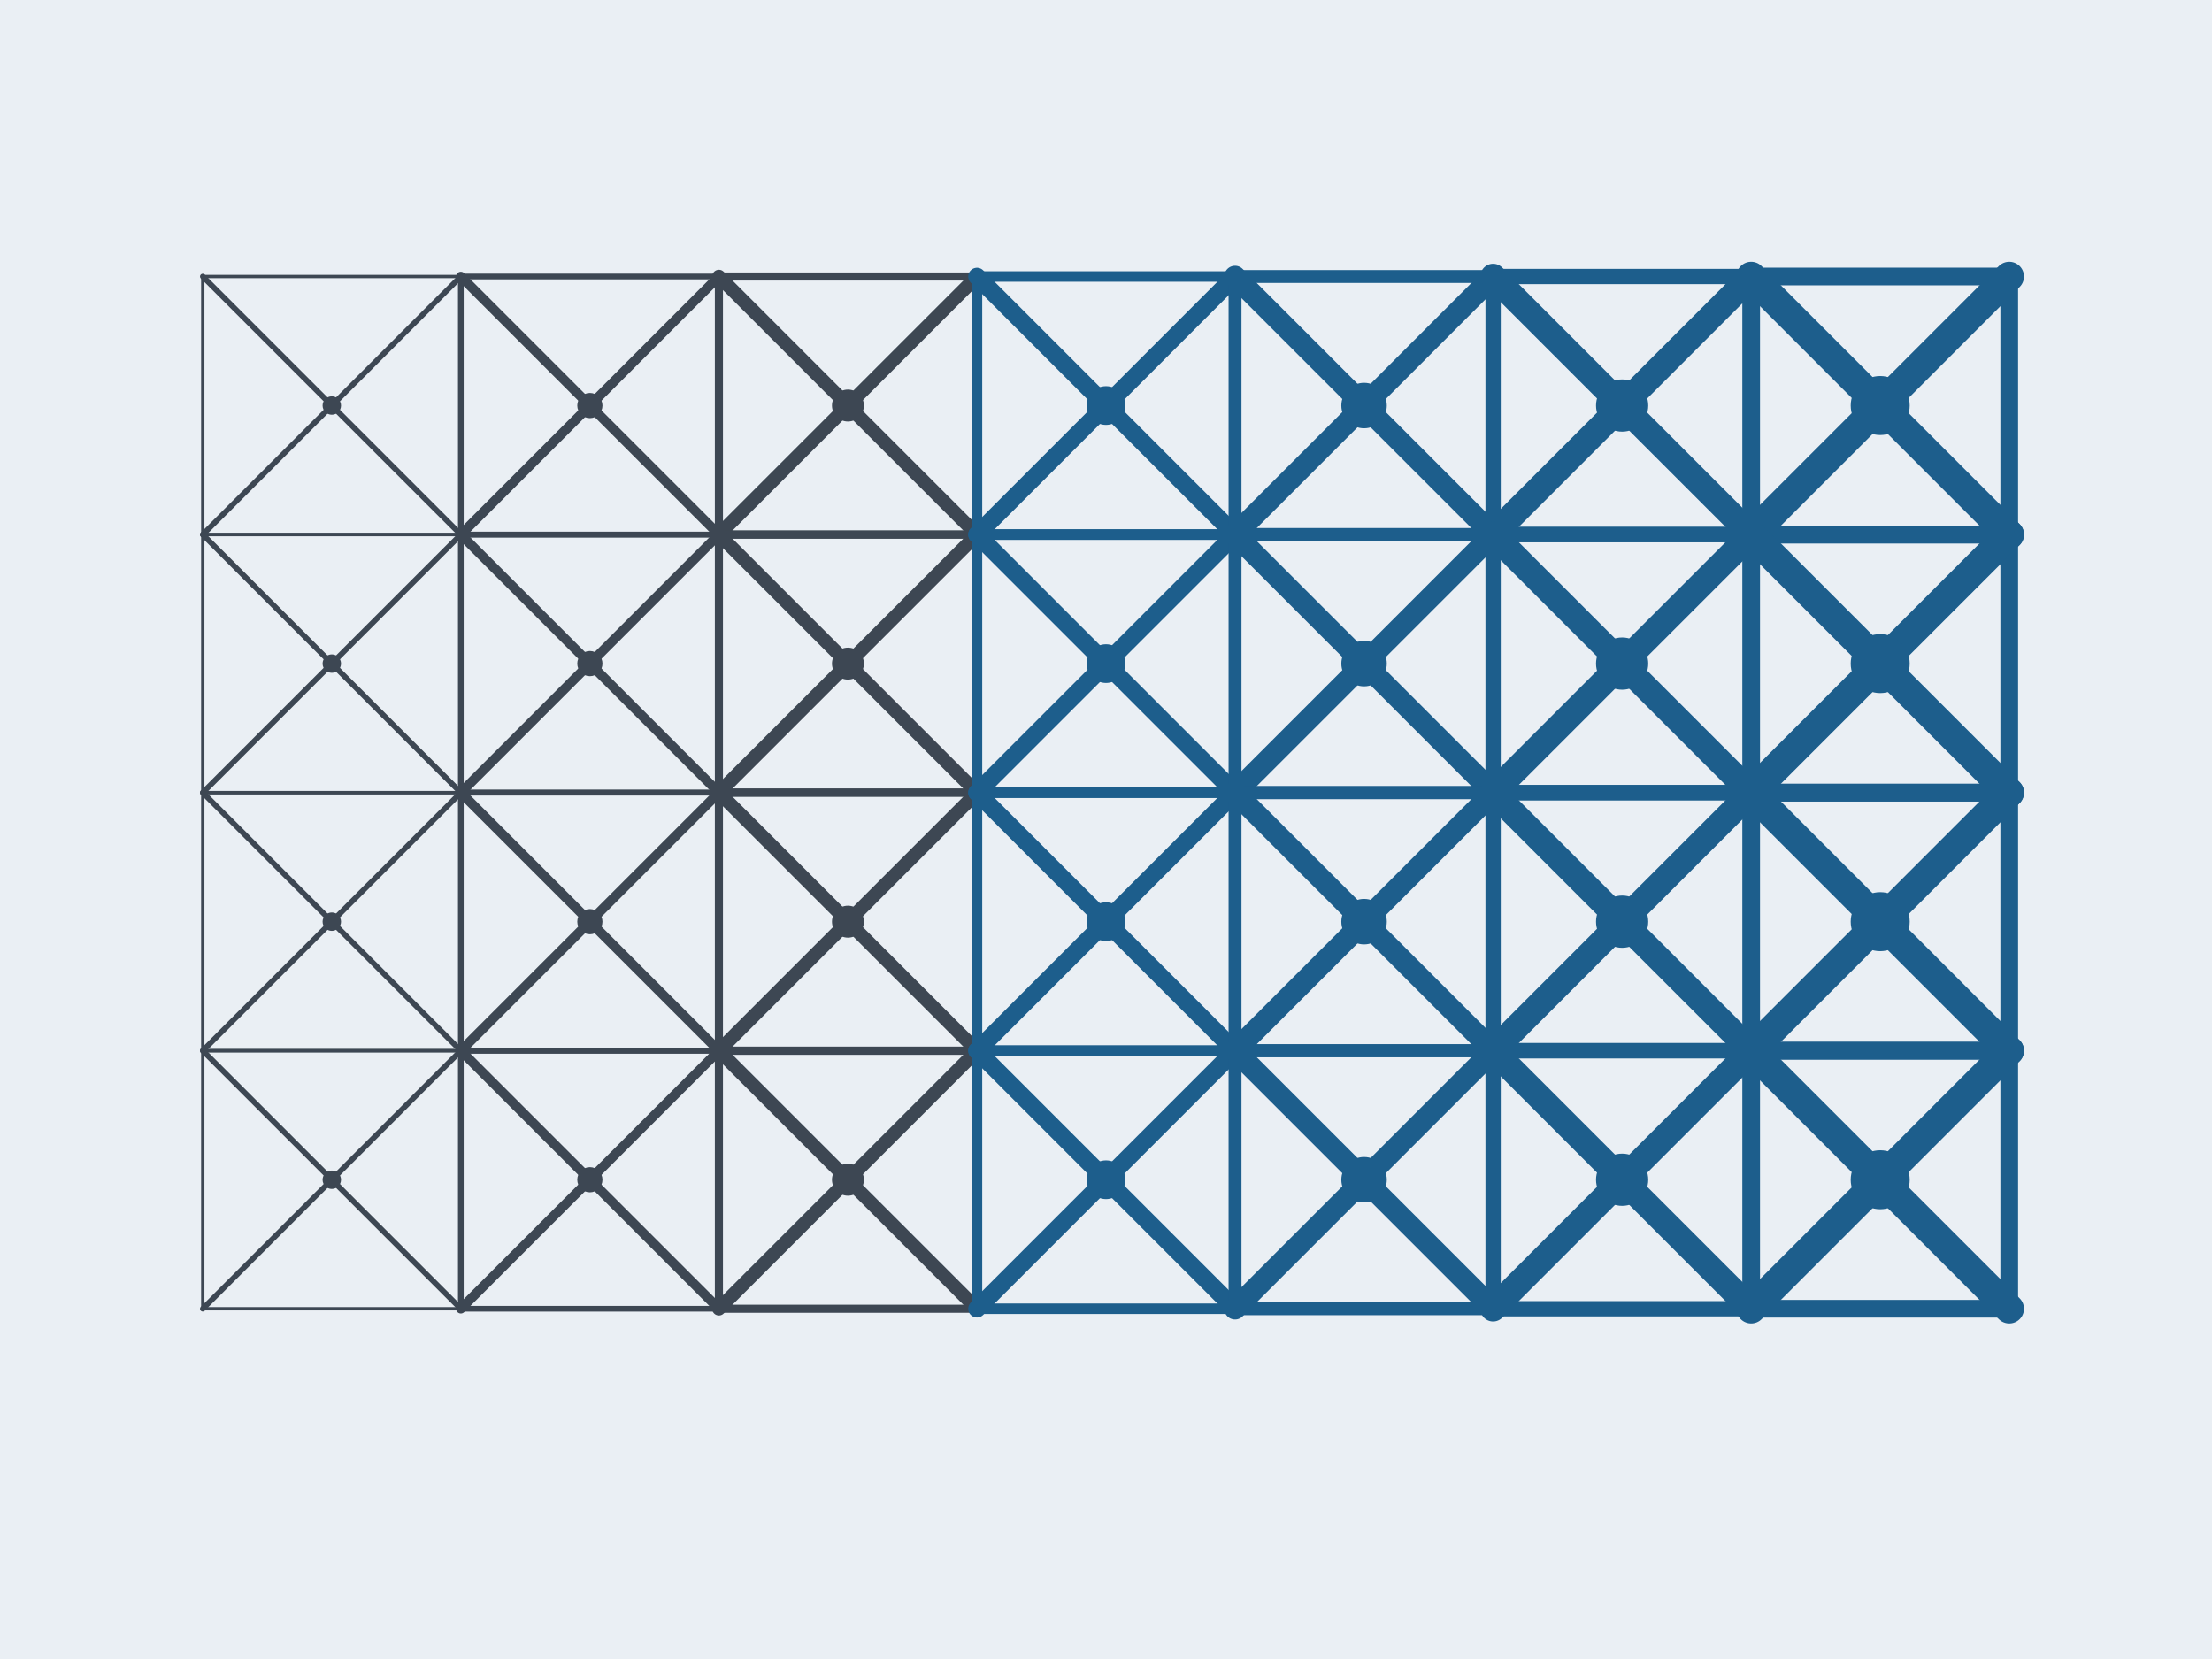
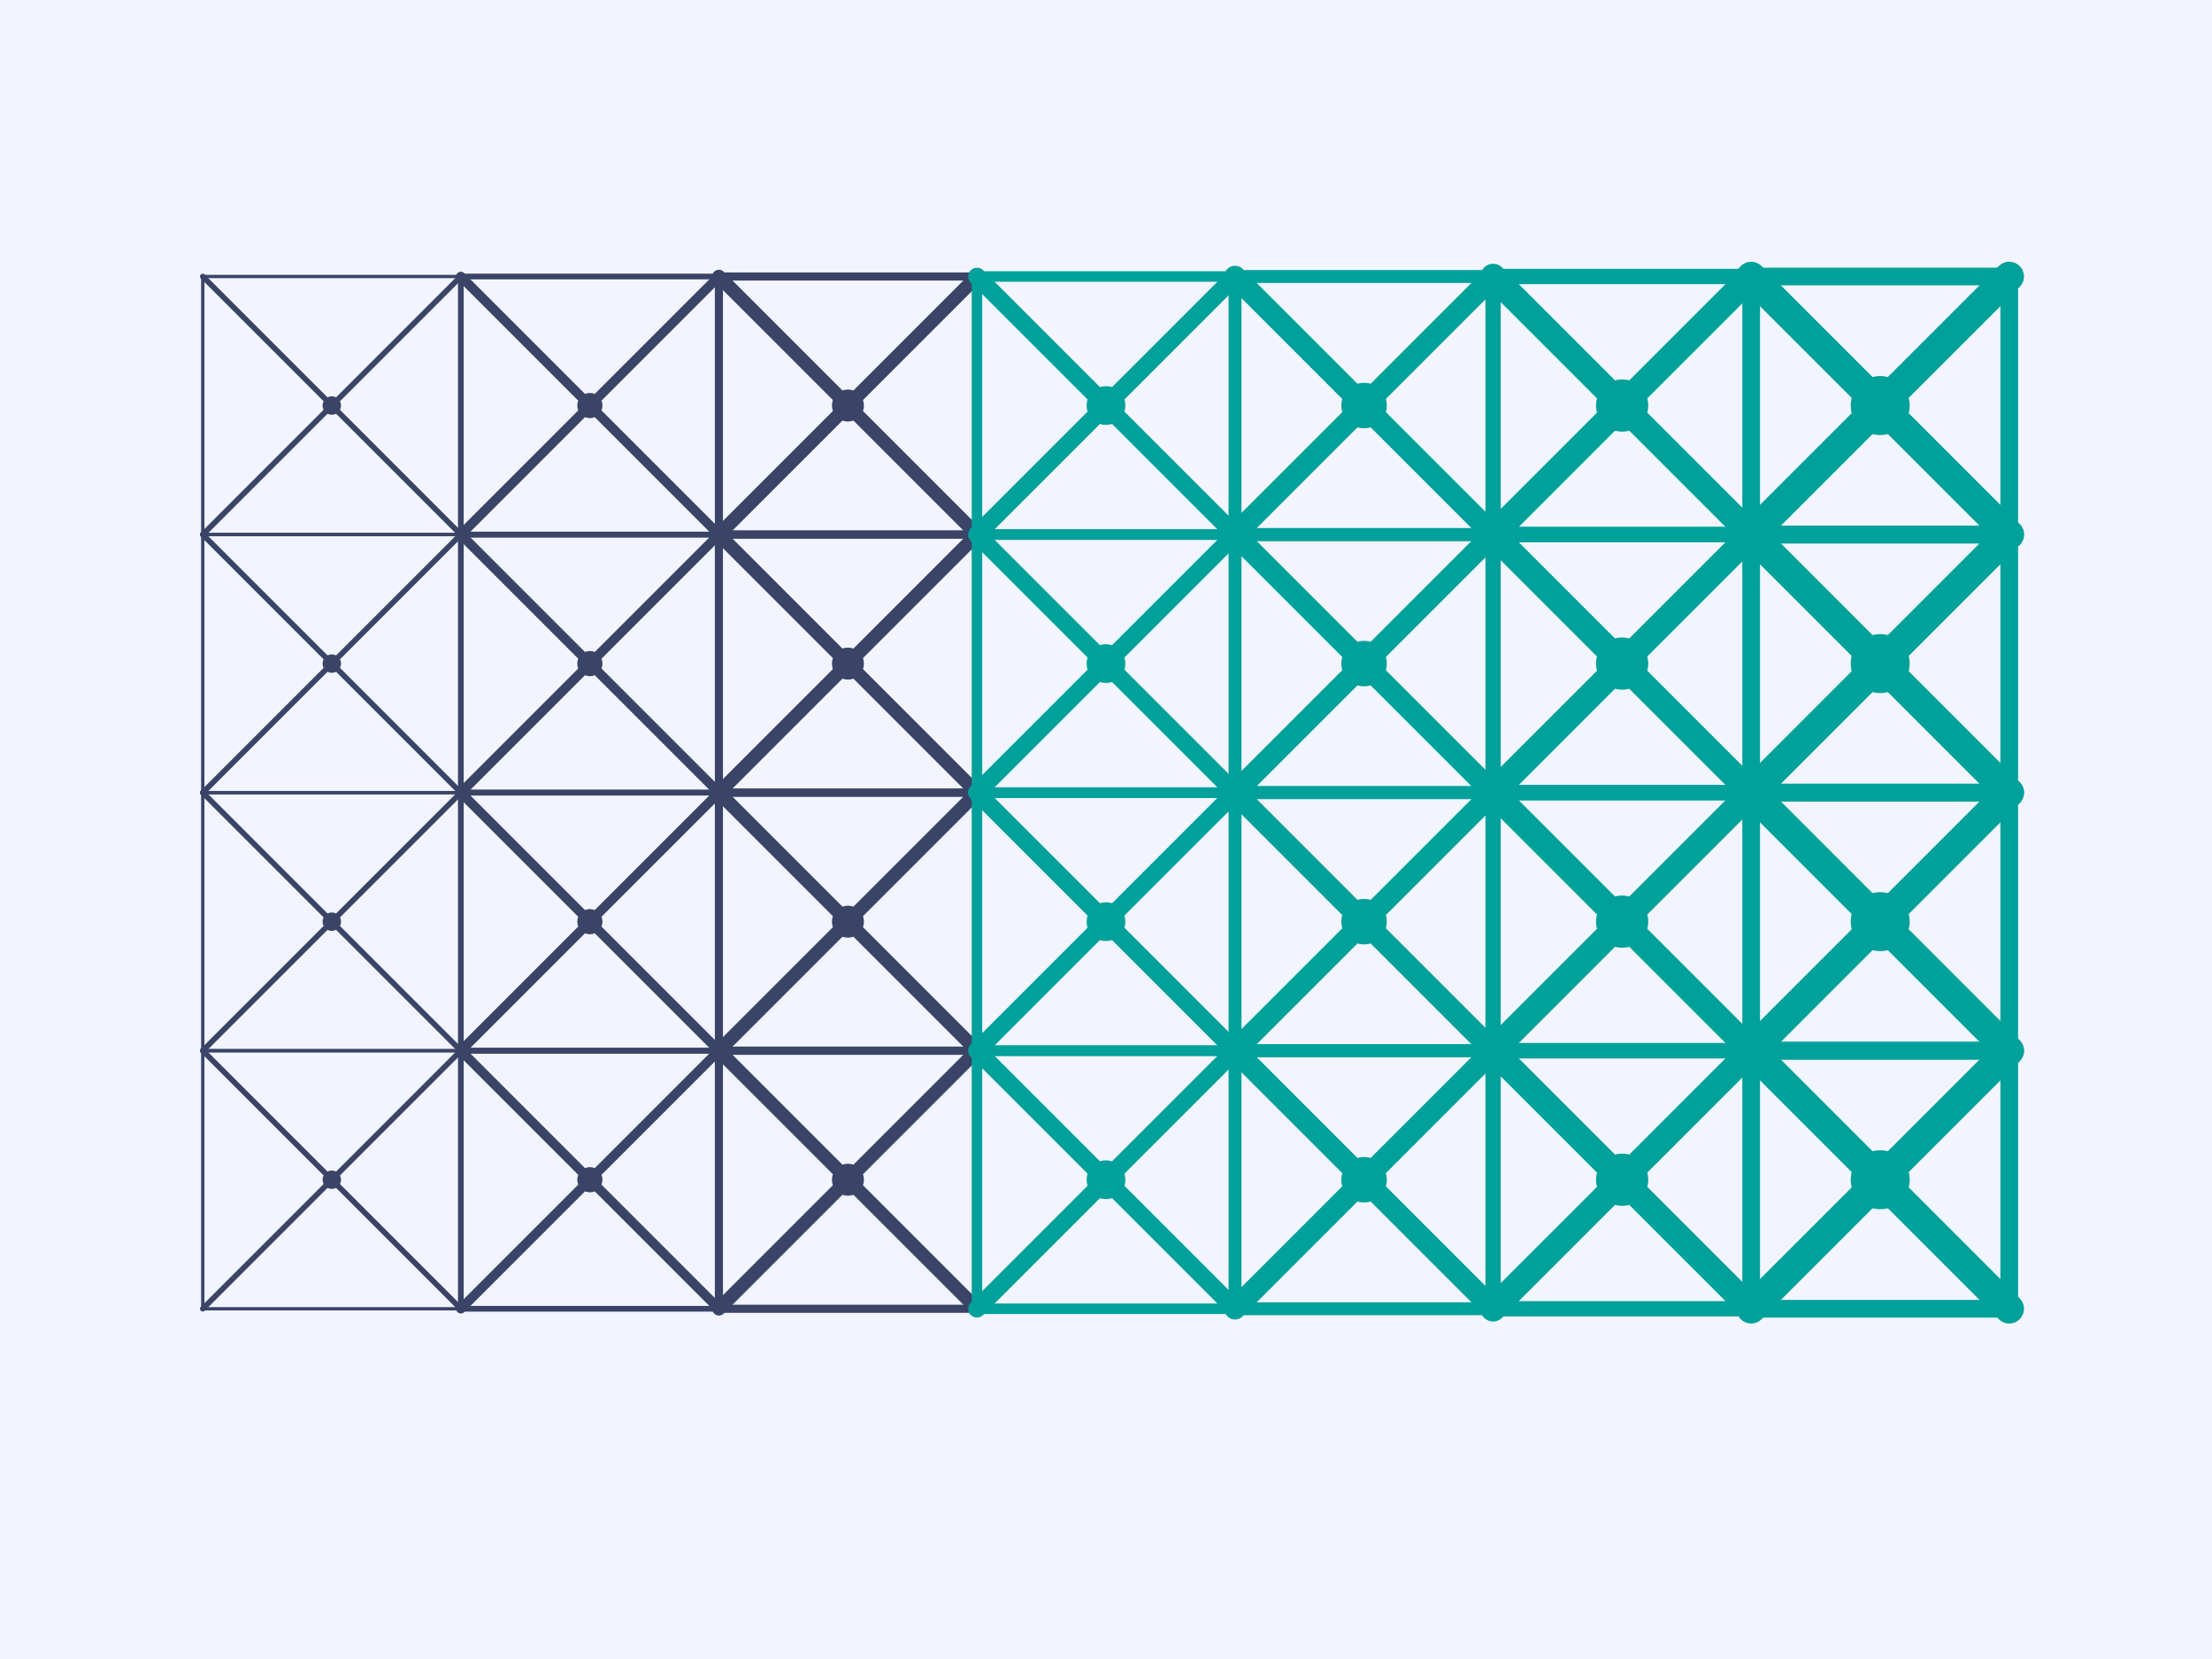
<svg xmlns="http://www.w3.org/2000/svg" viewBox="0 0 240 180">
  <style>
- .bg{fill:#eaeff4}.a{stroke:#1d5e8c;fill:none}.af{fill:#1d5e8c}.s{fill:#c9dbea}.ss{stroke:#c9dbea;fill:none}
- .g{stroke:#a9b4c0;fill:none}.gf{fill:#a9b4c0}.k{stroke:#3d4753;fill:none}.kf{fill:#3d4753}
- .w{stroke:#c98a2e;fill:none}.wf{fill:#c98a2e}.bf{fill:#f7f9fb}
- @media (prefers-color-scheme:dark){.bg{fill:#17202a}.a{stroke:#7db7e3}.af{fill:#7db7e3}.s{fill:#24394d}.ss{stroke:#24394d}
- .g{stroke:#44515f}.gf{fill:#44515f}.k{stroke:#b8c3cf}.kf{fill:#b8c3cf}.w{stroke:#e0a85a}.wf{fill:#e0a85a}.bf{fill:#1e2833}}
+ .bg{fill:#f2f5ff}.a{stroke:#00a19b;fill:none}.af{fill:#00a19b}.s{fill:#d1eeed}.ss{stroke:#d1eeed;fill:none}
+ .g{stroke:#bcc4dd;fill:none}.gf{fill:#bcc4dd}.k{stroke:#3a4466;fill:none}.kf{fill:#3a4466}
+ .w{stroke:#ff6a2b;fill:none}.wf{fill:#ff6a2b}.bf{fill:#ffffff}
+ @media (prefers-color-scheme:dark){.bg{fill:#111a3a}.a{stroke:#34d8cc}.af{fill:#34d8cc}.s{fill:#19485d}.ss{stroke:#19485d}
+ .g{stroke:#34406c}.gf{fill:#34406c}.k{stroke:#c3cbe6}.kf{fill:#c3cbe6}.w{stroke:#ff9a62}.wf{fill:#ff9a62}.bf{fill:#182247}}
text{font:500 11px ui-monospace,Menlo,monospace}
</style>
  <rect width="240" height="180" class="bg" />
  <rect x="22.0" y="30.0" width="28.0" height="28.0" rx="0" class="k" stroke-width="0.36" />
  <line x1="22.0" y1="30.0" x2="50.0" y2="58.0" class="k" stroke-width="0.6" stroke-linecap="round" />
  <line x1="50.0" y1="30.0" x2="22.0" y2="58.0" class="k" stroke-width="0.6" stroke-linecap="round" />
  <circle cx="36.0" cy="44.0" r="1.0" class="kf" stroke-width="0" />
  <rect x="22.0" y="58.0" width="28.0" height="28.0" rx="0" class="k" stroke-width="0.36" />
  <line x1="22.0" y1="58.0" x2="50.0" y2="86.0" class="k" stroke-width="0.6" stroke-linecap="round" />
  <line x1="50.0" y1="58.0" x2="22.0" y2="86.0" class="k" stroke-width="0.6" stroke-linecap="round" />
  <circle cx="36.0" cy="72.0" r="1.0" class="kf" stroke-width="0" />
  <rect x="22.0" y="86.0" width="28.0" height="28.0" rx="0" class="k" stroke-width="0.36" />
  <line x1="22.0" y1="86.0" x2="50.0" y2="114.0" class="k" stroke-width="0.6" stroke-linecap="round" />
  <line x1="50.0" y1="86.0" x2="22.0" y2="114.0" class="k" stroke-width="0.6" stroke-linecap="round" />
  <circle cx="36.0" cy="100.0" r="1.0" class="kf" stroke-width="0" />
  <rect x="22.0" y="114.0" width="28.0" height="28.0" rx="0" class="k" stroke-width="0.36" />
  <line x1="22.0" y1="114.0" x2="50.0" y2="142.0" class="k" stroke-width="0.6" stroke-linecap="round" />
  <line x1="50.0" y1="114.0" x2="22.0" y2="142.0" class="k" stroke-width="0.6" stroke-linecap="round" />
  <circle cx="36.0" cy="128.0" r="1.0" class="kf" stroke-width="0" />
  <rect x="50.0" y="30.0" width="28.0" height="28.0" rx="0" class="k" stroke-width="0.62" />
  <line x1="50.0" y1="30.0" x2="78.0" y2="58.0" class="k" stroke-width="1.033" stroke-linecap="round" />
  <line x1="78.0" y1="30.0" x2="50.0" y2="58.0" class="k" stroke-width="1.033" stroke-linecap="round" />
  <circle cx="64.0" cy="44.0" r="1.367" class="kf" stroke-width="0" />
  <rect x="50.0" y="58.0" width="28.0" height="28.0" rx="0" class="k" stroke-width="0.62" />
  <line x1="50.0" y1="58.0" x2="78.0" y2="86.0" class="k" stroke-width="1.033" stroke-linecap="round" />
  <line x1="78.0" y1="58.0" x2="50.0" y2="86.0" class="k" stroke-width="1.033" stroke-linecap="round" />
  <circle cx="64.0" cy="72.0" r="1.367" class="kf" stroke-width="0" />
  <rect x="50.0" y="86.0" width="28.0" height="28.0" rx="0" class="k" stroke-width="0.62" />
  <line x1="50.0" y1="86.0" x2="78.0" y2="114.0" class="k" stroke-width="1.033" stroke-linecap="round" />
  <line x1="78.0" y1="86.0" x2="50.0" y2="114.0" class="k" stroke-width="1.033" stroke-linecap="round" />
  <circle cx="64.0" cy="100.0" r="1.367" class="kf" stroke-width="0" />
  <rect x="50.0" y="114.0" width="28.0" height="28.0" rx="0" class="k" stroke-width="0.62" />
  <line x1="50.0" y1="114.0" x2="78.0" y2="142.0" class="k" stroke-width="1.033" stroke-linecap="round" />
  <line x1="78.0" y1="114.0" x2="50.0" y2="142.0" class="k" stroke-width="1.033" stroke-linecap="round" />
  <circle cx="64.0" cy="128.0" r="1.367" class="kf" stroke-width="0" />
  <rect x="78.0" y="30.0" width="28.0" height="28.0" rx="0" class="k" stroke-width="0.88" />
  <line x1="78.0" y1="30.0" x2="106.0" y2="58.0" class="k" stroke-width="1.467" stroke-linecap="round" />
  <line x1="106.0" y1="30.0" x2="78.0" y2="58.0" class="k" stroke-width="1.467" stroke-linecap="round" />
  <circle cx="92.0" cy="44.0" r="1.733" class="kf" stroke-width="0" />
  <rect x="78.0" y="58.0" width="28.0" height="28.0" rx="0" class="k" stroke-width="0.88" />
  <line x1="78.0" y1="58.0" x2="106.0" y2="86.0" class="k" stroke-width="1.467" stroke-linecap="round" />
  <line x1="106.0" y1="58.0" x2="78.0" y2="86.0" class="k" stroke-width="1.467" stroke-linecap="round" />
  <circle cx="92.0" cy="72.0" r="1.733" class="kf" stroke-width="0" />
  <rect x="78.0" y="86.0" width="28.0" height="28.0" rx="0" class="k" stroke-width="0.88" />
  <line x1="78.0" y1="86.0" x2="106.0" y2="114.0" class="k" stroke-width="1.467" stroke-linecap="round" />
  <line x1="106.0" y1="86.0" x2="78.0" y2="114.0" class="k" stroke-width="1.467" stroke-linecap="round" />
  <circle cx="92.0" cy="100.0" r="1.733" class="kf" stroke-width="0" />
  <rect x="78.0" y="114.0" width="28.0" height="28.0" rx="0" class="k" stroke-width="0.88" />
  <line x1="78.0" y1="114.0" x2="106.0" y2="142.0" class="k" stroke-width="1.467" stroke-linecap="round" />
  <line x1="106.0" y1="114.0" x2="78.0" y2="142.0" class="k" stroke-width="1.467" stroke-linecap="round" />
  <circle cx="92.0" cy="128.0" r="1.733" class="kf" stroke-width="0" />
  <rect x="106.0" y="30.0" width="28.0" height="28.0" rx="0" class="a" stroke-width="1.14" />
  <line x1="106.0" y1="30.0" x2="134.0" y2="58.0" class="a" stroke-width="1.9" stroke-linecap="round" />
  <line x1="134.0" y1="30.0" x2="106.0" y2="58.0" class="a" stroke-width="1.9" stroke-linecap="round" />
  <circle cx="120.0" cy="44.0" r="2.1" class="af" stroke-width="0" />
  <rect x="106.0" y="58.0" width="28.0" height="28.0" rx="0" class="a" stroke-width="1.14" />
  <line x1="106.0" y1="58.0" x2="134.0" y2="86.0" class="a" stroke-width="1.9" stroke-linecap="round" />
  <line x1="134.0" y1="58.0" x2="106.0" y2="86.0" class="a" stroke-width="1.9" stroke-linecap="round" />
  <circle cx="120.0" cy="72.0" r="2.1" class="af" stroke-width="0" />
  <rect x="106.0" y="86.0" width="28.0" height="28.0" rx="0" class="a" stroke-width="1.14" />
  <line x1="106.0" y1="86.0" x2="134.0" y2="114.0" class="a" stroke-width="1.9" stroke-linecap="round" />
  <line x1="134.0" y1="86.0" x2="106.0" y2="114.0" class="a" stroke-width="1.9" stroke-linecap="round" />
  <circle cx="120.0" cy="100.0" r="2.1" class="af" stroke-width="0" />
  <rect x="106.0" y="114.0" width="28.0" height="28.0" rx="0" class="a" stroke-width="1.14" />
  <line x1="106.0" y1="114.0" x2="134.0" y2="142.0" class="a" stroke-width="1.9" stroke-linecap="round" />
  <line x1="134.0" y1="114.0" x2="106.0" y2="142.0" class="a" stroke-width="1.9" stroke-linecap="round" />
  <circle cx="120.0" cy="128.0" r="2.1" class="af" stroke-width="0" />
  <rect x="134.0" y="30.0" width="28.0" height="28.0" rx="0" class="a" stroke-width="1.4" />
  <line x1="134.0" y1="30.0" x2="162.0" y2="58.0" class="a" stroke-width="2.333" stroke-linecap="round" />
  <line x1="162.0" y1="30.0" x2="134.0" y2="58.0" class="a" stroke-width="2.333" stroke-linecap="round" />
  <circle cx="148.0" cy="44.0" r="2.467" class="af" stroke-width="0" />
  <rect x="134.0" y="58.0" width="28.0" height="28.0" rx="0" class="a" stroke-width="1.4" />
  <line x1="134.0" y1="58.0" x2="162.0" y2="86.0" class="a" stroke-width="2.333" stroke-linecap="round" />
  <line x1="162.0" y1="58.0" x2="134.0" y2="86.0" class="a" stroke-width="2.333" stroke-linecap="round" />
  <circle cx="148.0" cy="72.0" r="2.467" class="af" stroke-width="0" />
  <rect x="134.0" y="86.0" width="28.0" height="28.0" rx="0" class="a" stroke-width="1.4" />
  <line x1="134.0" y1="86.0" x2="162.0" y2="114.0" class="a" stroke-width="2.333" stroke-linecap="round" />
  <line x1="162.0" y1="86.0" x2="134.0" y2="114.0" class="a" stroke-width="2.333" stroke-linecap="round" />
  <circle cx="148.0" cy="100.0" r="2.467" class="af" stroke-width="0" />
  <rect x="134.0" y="114.0" width="28.0" height="28.0" rx="0" class="a" stroke-width="1.4" />
  <line x1="134.0" y1="114.0" x2="162.0" y2="142.0" class="a" stroke-width="2.333" stroke-linecap="round" />
  <line x1="162.0" y1="114.0" x2="134.0" y2="142.0" class="a" stroke-width="2.333" stroke-linecap="round" />
  <circle cx="148.0" cy="128.0" r="2.467" class="af" stroke-width="0" />
  <rect x="162.0" y="30.0" width="28.0" height="28.0" rx="0" class="a" stroke-width="1.66" />
  <line x1="162.0" y1="30.0" x2="190.0" y2="58.0" class="a" stroke-width="2.767" stroke-linecap="round" />
  <line x1="190.0" y1="30.0" x2="162.0" y2="58.0" class="a" stroke-width="2.767" stroke-linecap="round" />
  <circle cx="176.0" cy="44.0" r="2.833" class="af" stroke-width="0" />
  <rect x="162.0" y="58.0" width="28.0" height="28.0" rx="0" class="a" stroke-width="1.66" />
  <line x1="162.0" y1="58.0" x2="190.0" y2="86.0" class="a" stroke-width="2.767" stroke-linecap="round" />
  <line x1="190.0" y1="58.0" x2="162.0" y2="86.0" class="a" stroke-width="2.767" stroke-linecap="round" />
  <circle cx="176.0" cy="72.0" r="2.833" class="af" stroke-width="0" />
  <rect x="162.0" y="86.0" width="28.0" height="28.0" rx="0" class="a" stroke-width="1.66" />
  <line x1="162.0" y1="86.0" x2="190.0" y2="114.0" class="a" stroke-width="2.767" stroke-linecap="round" />
  <line x1="190.0" y1="86.0" x2="162.0" y2="114.0" class="a" stroke-width="2.767" stroke-linecap="round" />
  <circle cx="176.0" cy="100.0" r="2.833" class="af" stroke-width="0" />
  <rect x="162.0" y="114.0" width="28.0" height="28.0" rx="0" class="a" stroke-width="1.66" />
  <line x1="162.0" y1="114.0" x2="190.0" y2="142.0" class="a" stroke-width="2.767" stroke-linecap="round" />
  <line x1="190.0" y1="114.0" x2="162.0" y2="142.0" class="a" stroke-width="2.767" stroke-linecap="round" />
  <circle cx="176.0" cy="128.0" r="2.833" class="af" stroke-width="0" />
  <rect x="190.0" y="30.0" width="28.0" height="28.0" rx="0" class="a" stroke-width="1.92" />
  <line x1="190.0" y1="30.0" x2="218.0" y2="58.0" class="a" stroke-width="3.2" stroke-linecap="round" />
  <line x1="218.0" y1="30.0" x2="190.0" y2="58.0" class="a" stroke-width="3.2" stroke-linecap="round" />
  <circle cx="204.0" cy="44.0" r="3.2" class="af" stroke-width="0" />
  <rect x="190.0" y="58.0" width="28.0" height="28.0" rx="0" class="a" stroke-width="1.92" />
  <line x1="190.0" y1="58.0" x2="218.0" y2="86.0" class="a" stroke-width="3.2" stroke-linecap="round" />
  <line x1="218.0" y1="58.0" x2="190.0" y2="86.0" class="a" stroke-width="3.2" stroke-linecap="round" />
  <circle cx="204.0" cy="72.0" r="3.2" class="af" stroke-width="0" />
  <rect x="190.0" y="86.0" width="28.0" height="28.0" rx="0" class="a" stroke-width="1.92" />
  <line x1="190.0" y1="86.0" x2="218.0" y2="114.0" class="a" stroke-width="3.2" stroke-linecap="round" />
  <line x1="218.0" y1="86.0" x2="190.0" y2="114.0" class="a" stroke-width="3.2" stroke-linecap="round" />
  <circle cx="204.0" cy="100.0" r="3.2" class="af" stroke-width="0" />
  <rect x="190.0" y="114.0" width="28.0" height="28.0" rx="0" class="a" stroke-width="1.92" />
  <line x1="190.0" y1="114.0" x2="218.0" y2="142.0" class="a" stroke-width="3.2" stroke-linecap="round" />
  <line x1="218.0" y1="114.0" x2="190.0" y2="142.0" class="a" stroke-width="3.2" stroke-linecap="round" />
  <circle cx="204.0" cy="128.0" r="3.2" class="af" stroke-width="0" />
</svg>
